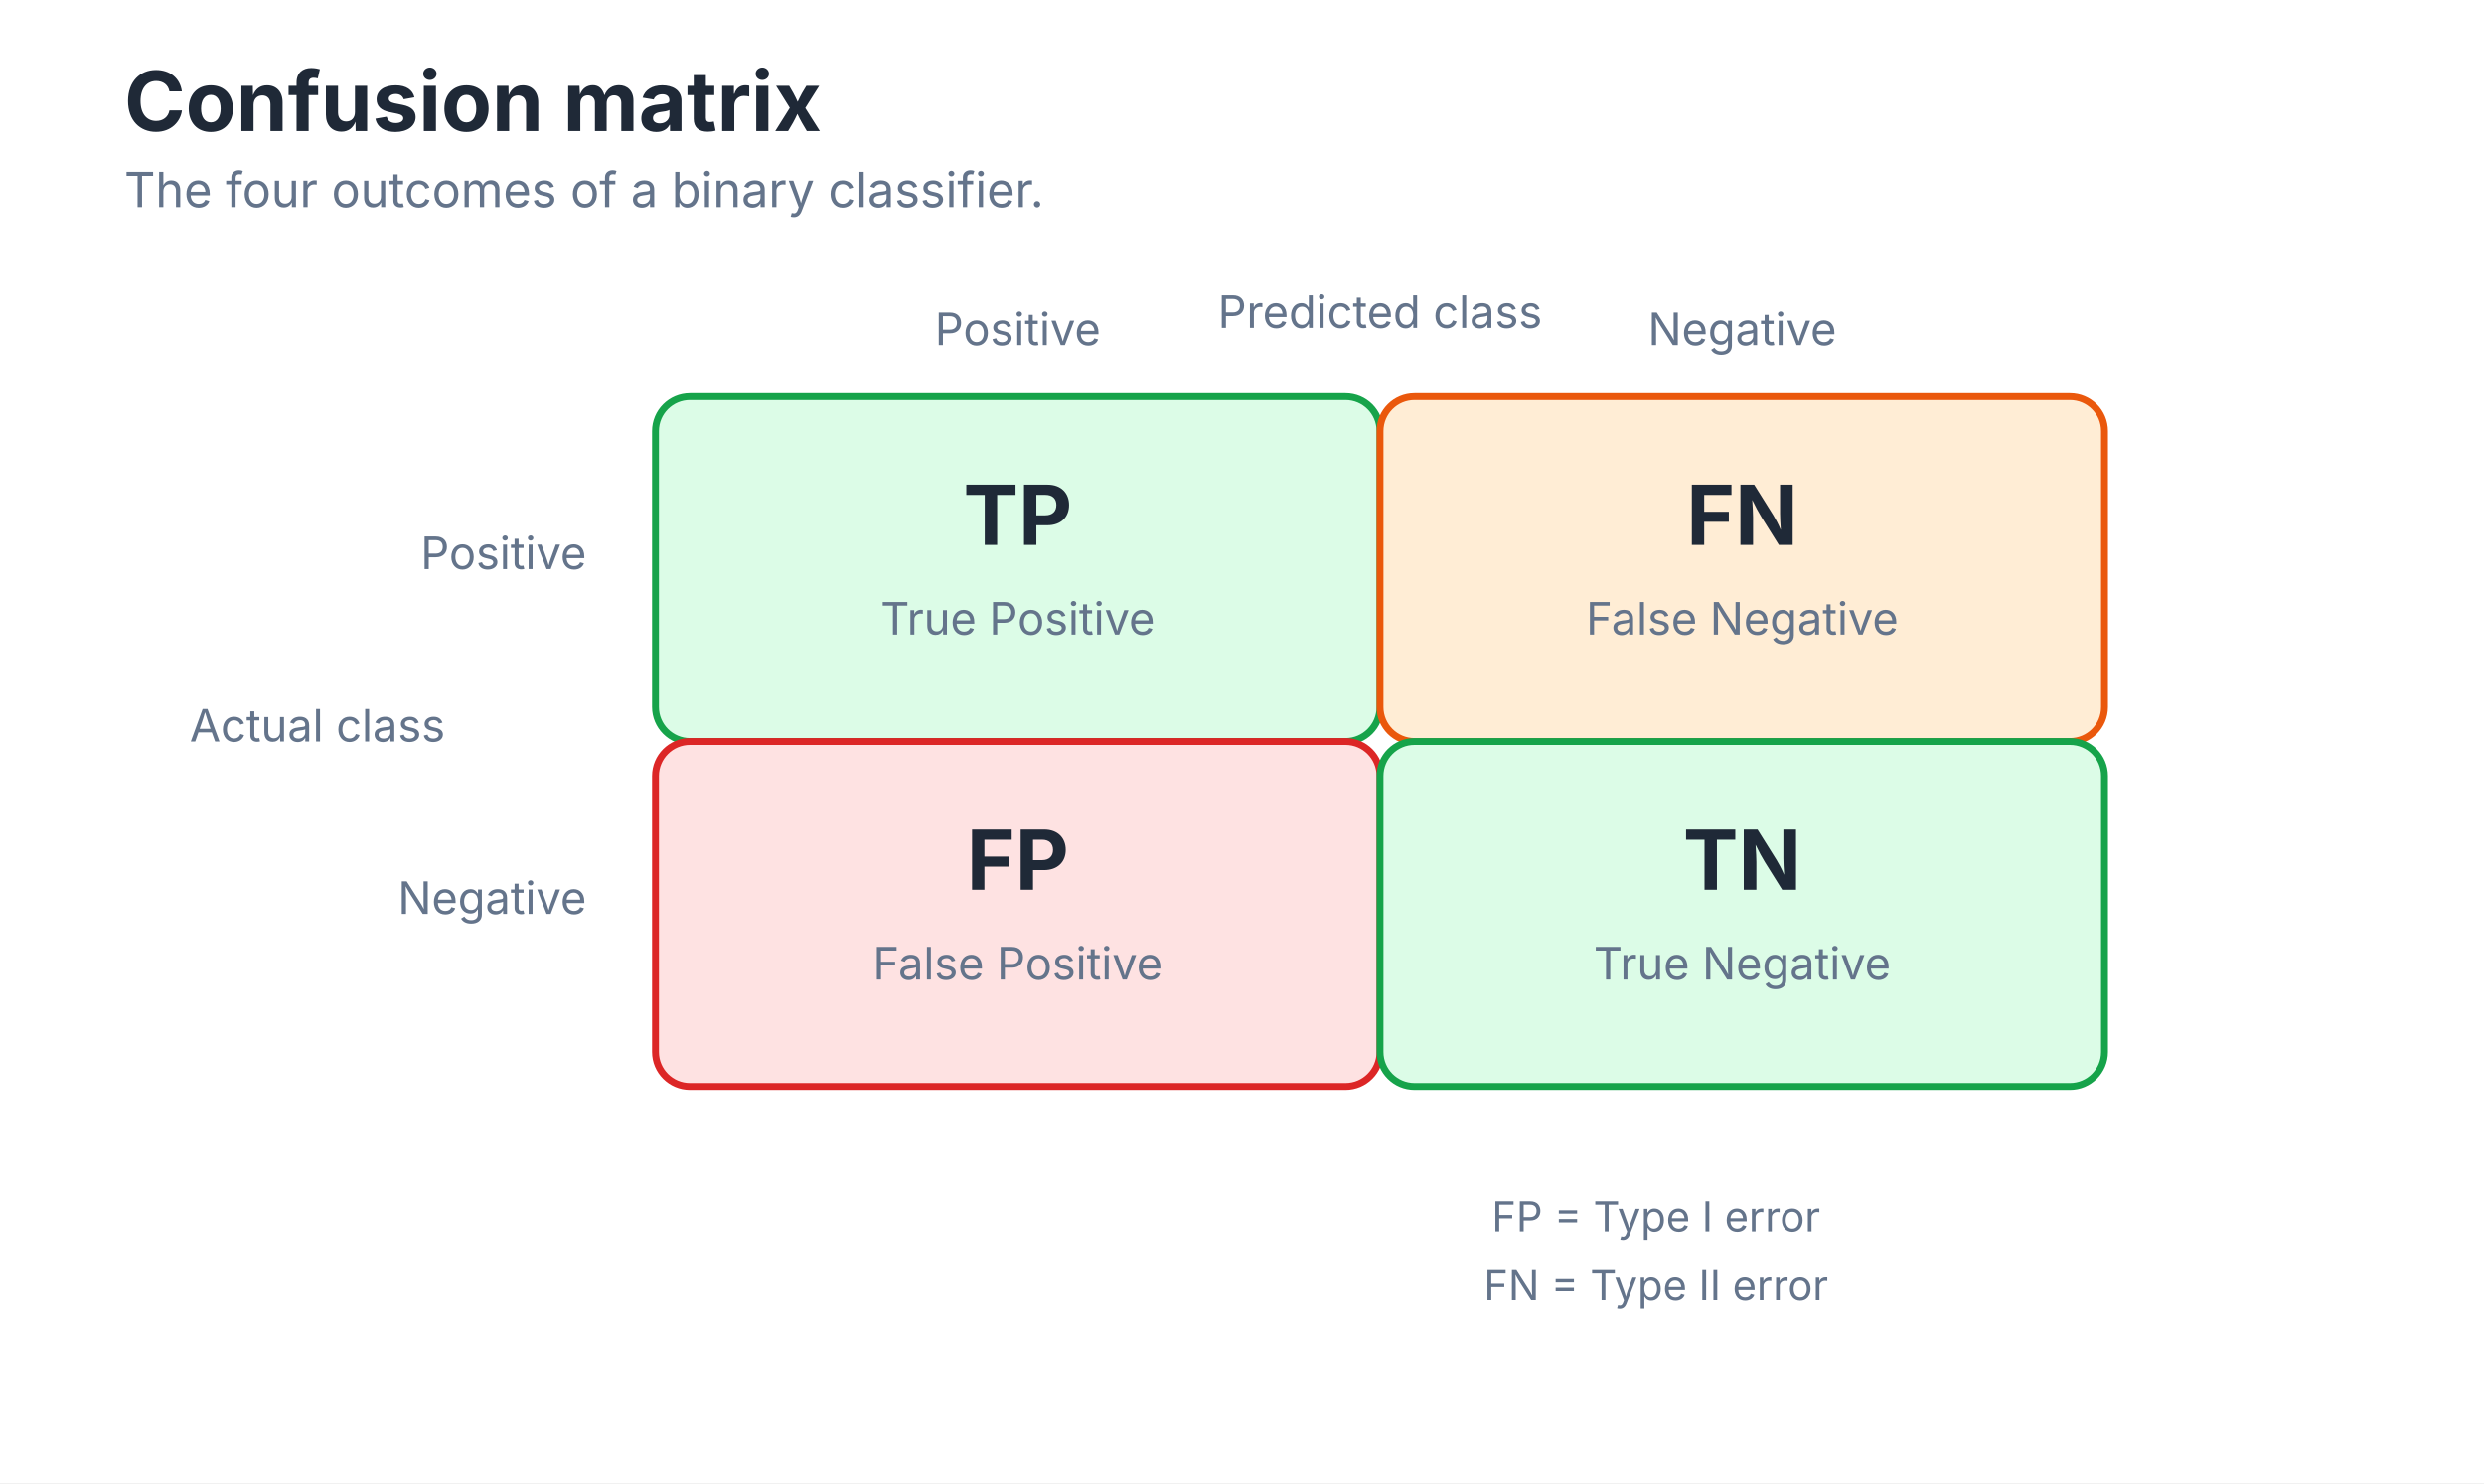
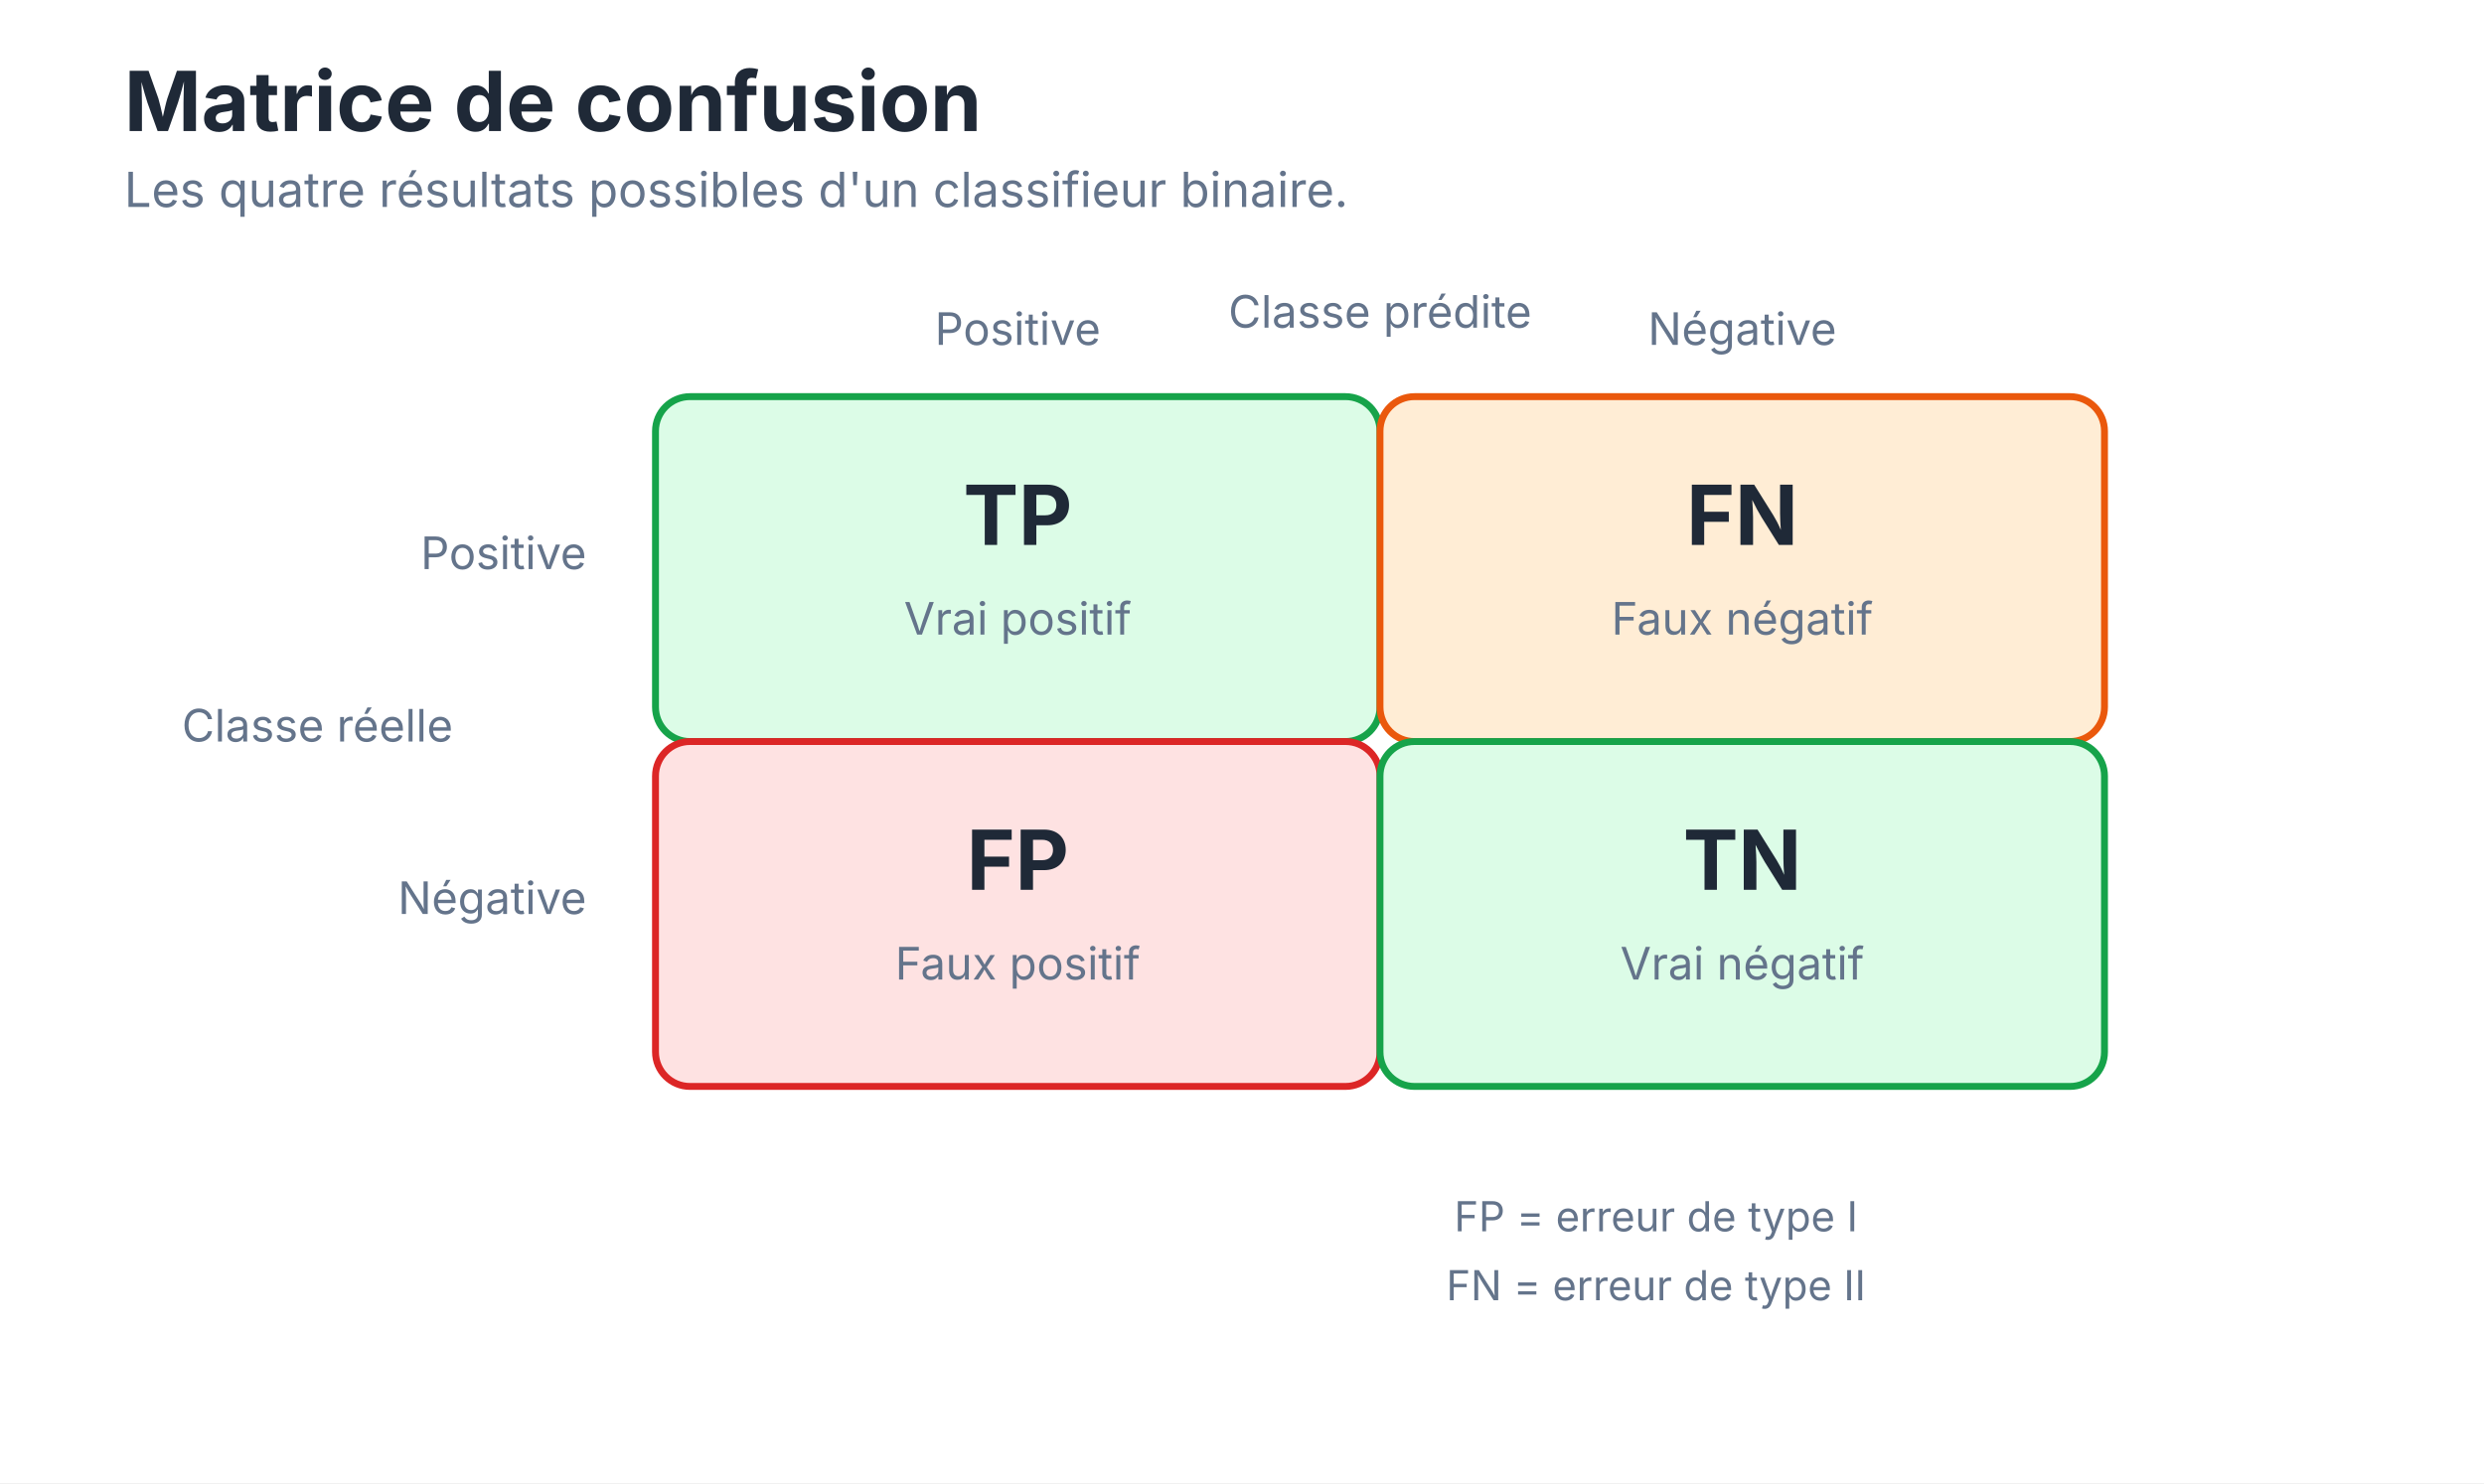
<svg xmlns="http://www.w3.org/2000/svg" width="720" height="430" viewBox="0 0 720 430" role="img">
  <style>
text { font-family: -apple-system, BlinkMacSystemFont, "Segoe UI", sans-serif; fill: #1f2937; }
.title { font-size: 24px; font-weight: 700; }
.subtitle { font-size: 14px; fill: #64748b; }
.label { font-size: 13px; fill: #64748b; }
.small { font-size: 12px; fill: #64748b; }
.node { font-size: 13px; font-weight: 650; }
</style>
  <rect x="0" y="0" width="720" height="430" fill="#ffffff" />
-   <text x="36.0" y="38.0" class="title" text-anchor="start">Confusion matrix</text>
-   <text x="36.0" y="60.0" class="subtitle" text-anchor="start">The four outcomes of a binary classifier.</text>
-   <text x="400.0" y="95.0" class="label" text-anchor="middle">Predicted class</text>
-   <text x="92.0" y="215.0" class="label" text-anchor="middle">Actual class</text>
+   <text x="36.0" y="38.0" class="title" text-anchor="start">Matrice de confusion</text>
+   <text x="36.0" y="60.0" class="subtitle" text-anchor="start">Les quatre résultats possibles d'un classifieur binaire.</text>
+   <text x="400.0" y="95.0" class="label" text-anchor="middle">Classe prédite</text>
+   <text x="92.0" y="215.0" class="label" text-anchor="middle">Classe réelle</text>
  <text x="295.0" y="100.0" class="label" text-anchor="middle">Positive</text>
-   <text x="505.0" y="100.0" class="label" text-anchor="middle">Negative</text>
+   <text x="505.0" y="100.0" class="label" text-anchor="middle">Négative</text>
  <text x="170.0" y="165.0" class="label" text-anchor="end">Positive</text>
-   <text x="170.0" y="265.0" class="label" text-anchor="end">Negative</text>
+   <text x="170.0" y="265.0" class="label" text-anchor="end">Négative</text>
  <rect x="190.0" y="115.0" width="210.0" height="100.0" rx="10.0" fill="#dcfce7" stroke="#16a34a" stroke-width="2" />
  <text x="295.0" y="158.0" class="title" text-anchor="middle">TP</text>
-   <text x="295.0" y="184.0" class="label" text-anchor="middle">True Positive</text>
+   <text x="295.0" y="184.0" class="label" text-anchor="middle">Vrai positif</text>
  <rect x="400.0" y="115.0" width="210.0" height="100.0" rx="10.0" fill="#ffedd5" stroke="#ea580c" stroke-width="2" />
  <text x="505.0" y="158.0" class="title" text-anchor="middle">FN</text>
-   <text x="505.0" y="184.0" class="label" text-anchor="middle">False Negative</text>
+   <text x="505.0" y="184.0" class="label" text-anchor="middle">Faux négatif</text>
  <rect x="190.0" y="215.0" width="210.0" height="100.0" rx="10.0" fill="#fee2e2" stroke="#dc2626" stroke-width="2" />
  <text x="295.0" y="258.0" class="title" text-anchor="middle">FP</text>
-   <text x="295.0" y="284.0" class="label" text-anchor="middle">False Positive</text>
+   <text x="295.0" y="284.0" class="label" text-anchor="middle">Faux positif</text>
  <rect x="400.0" y="215.0" width="210.0" height="100.0" rx="10.0" fill="#dcfce7" stroke="#16a34a" stroke-width="2" />
  <text x="505.0" y="258.0" class="title" text-anchor="middle">TN</text>
-   <text x="505.0" y="284.0" class="label" text-anchor="middle">True Negative</text>
-   <text x="480.0" y="357.0" class="small" text-anchor="middle">FP = Type I error</text>
-   <text x="480.0" y="377.0" class="small" text-anchor="middle">FN = Type II error</text>
+   <text x="505.0" y="284.0" class="label" text-anchor="middle">Vrai négatif</text>
+   <text x="480.0" y="357.0" class="small" text-anchor="middle">FP = erreur de type I</text>
+   <text x="480.0" y="377.0" class="small" text-anchor="middle">FN = erreur de type II</text>
</svg>
